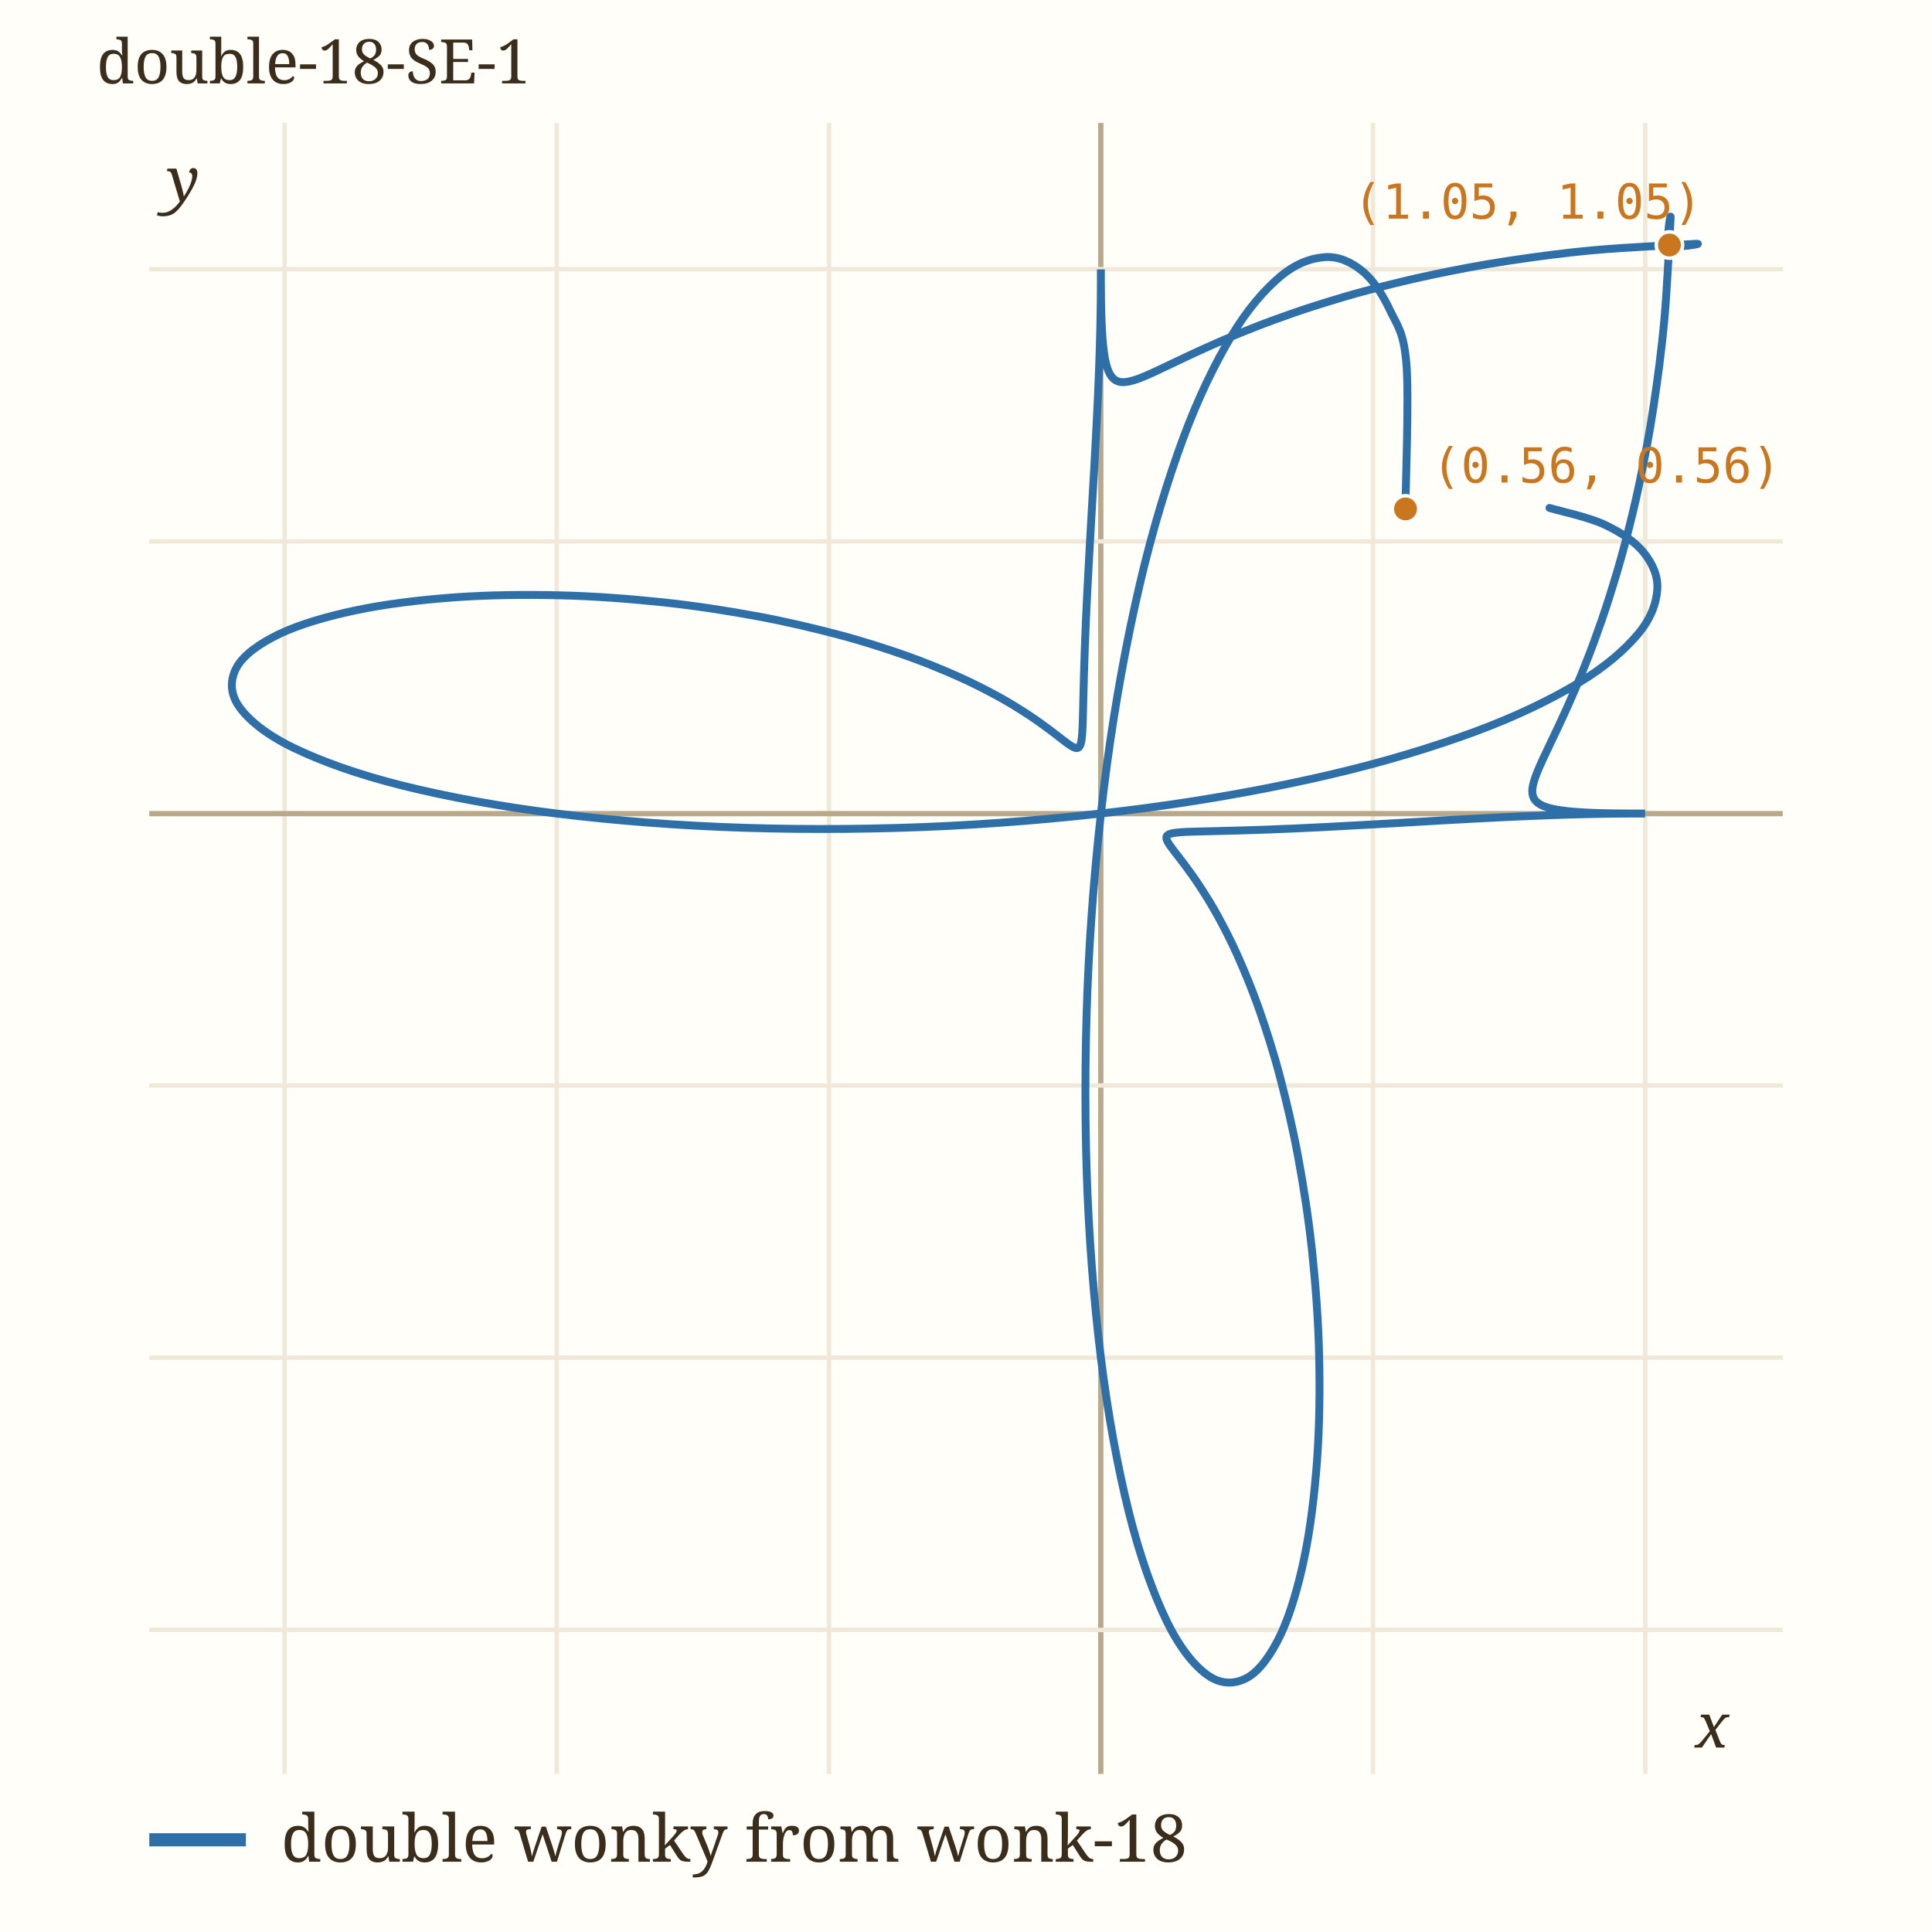
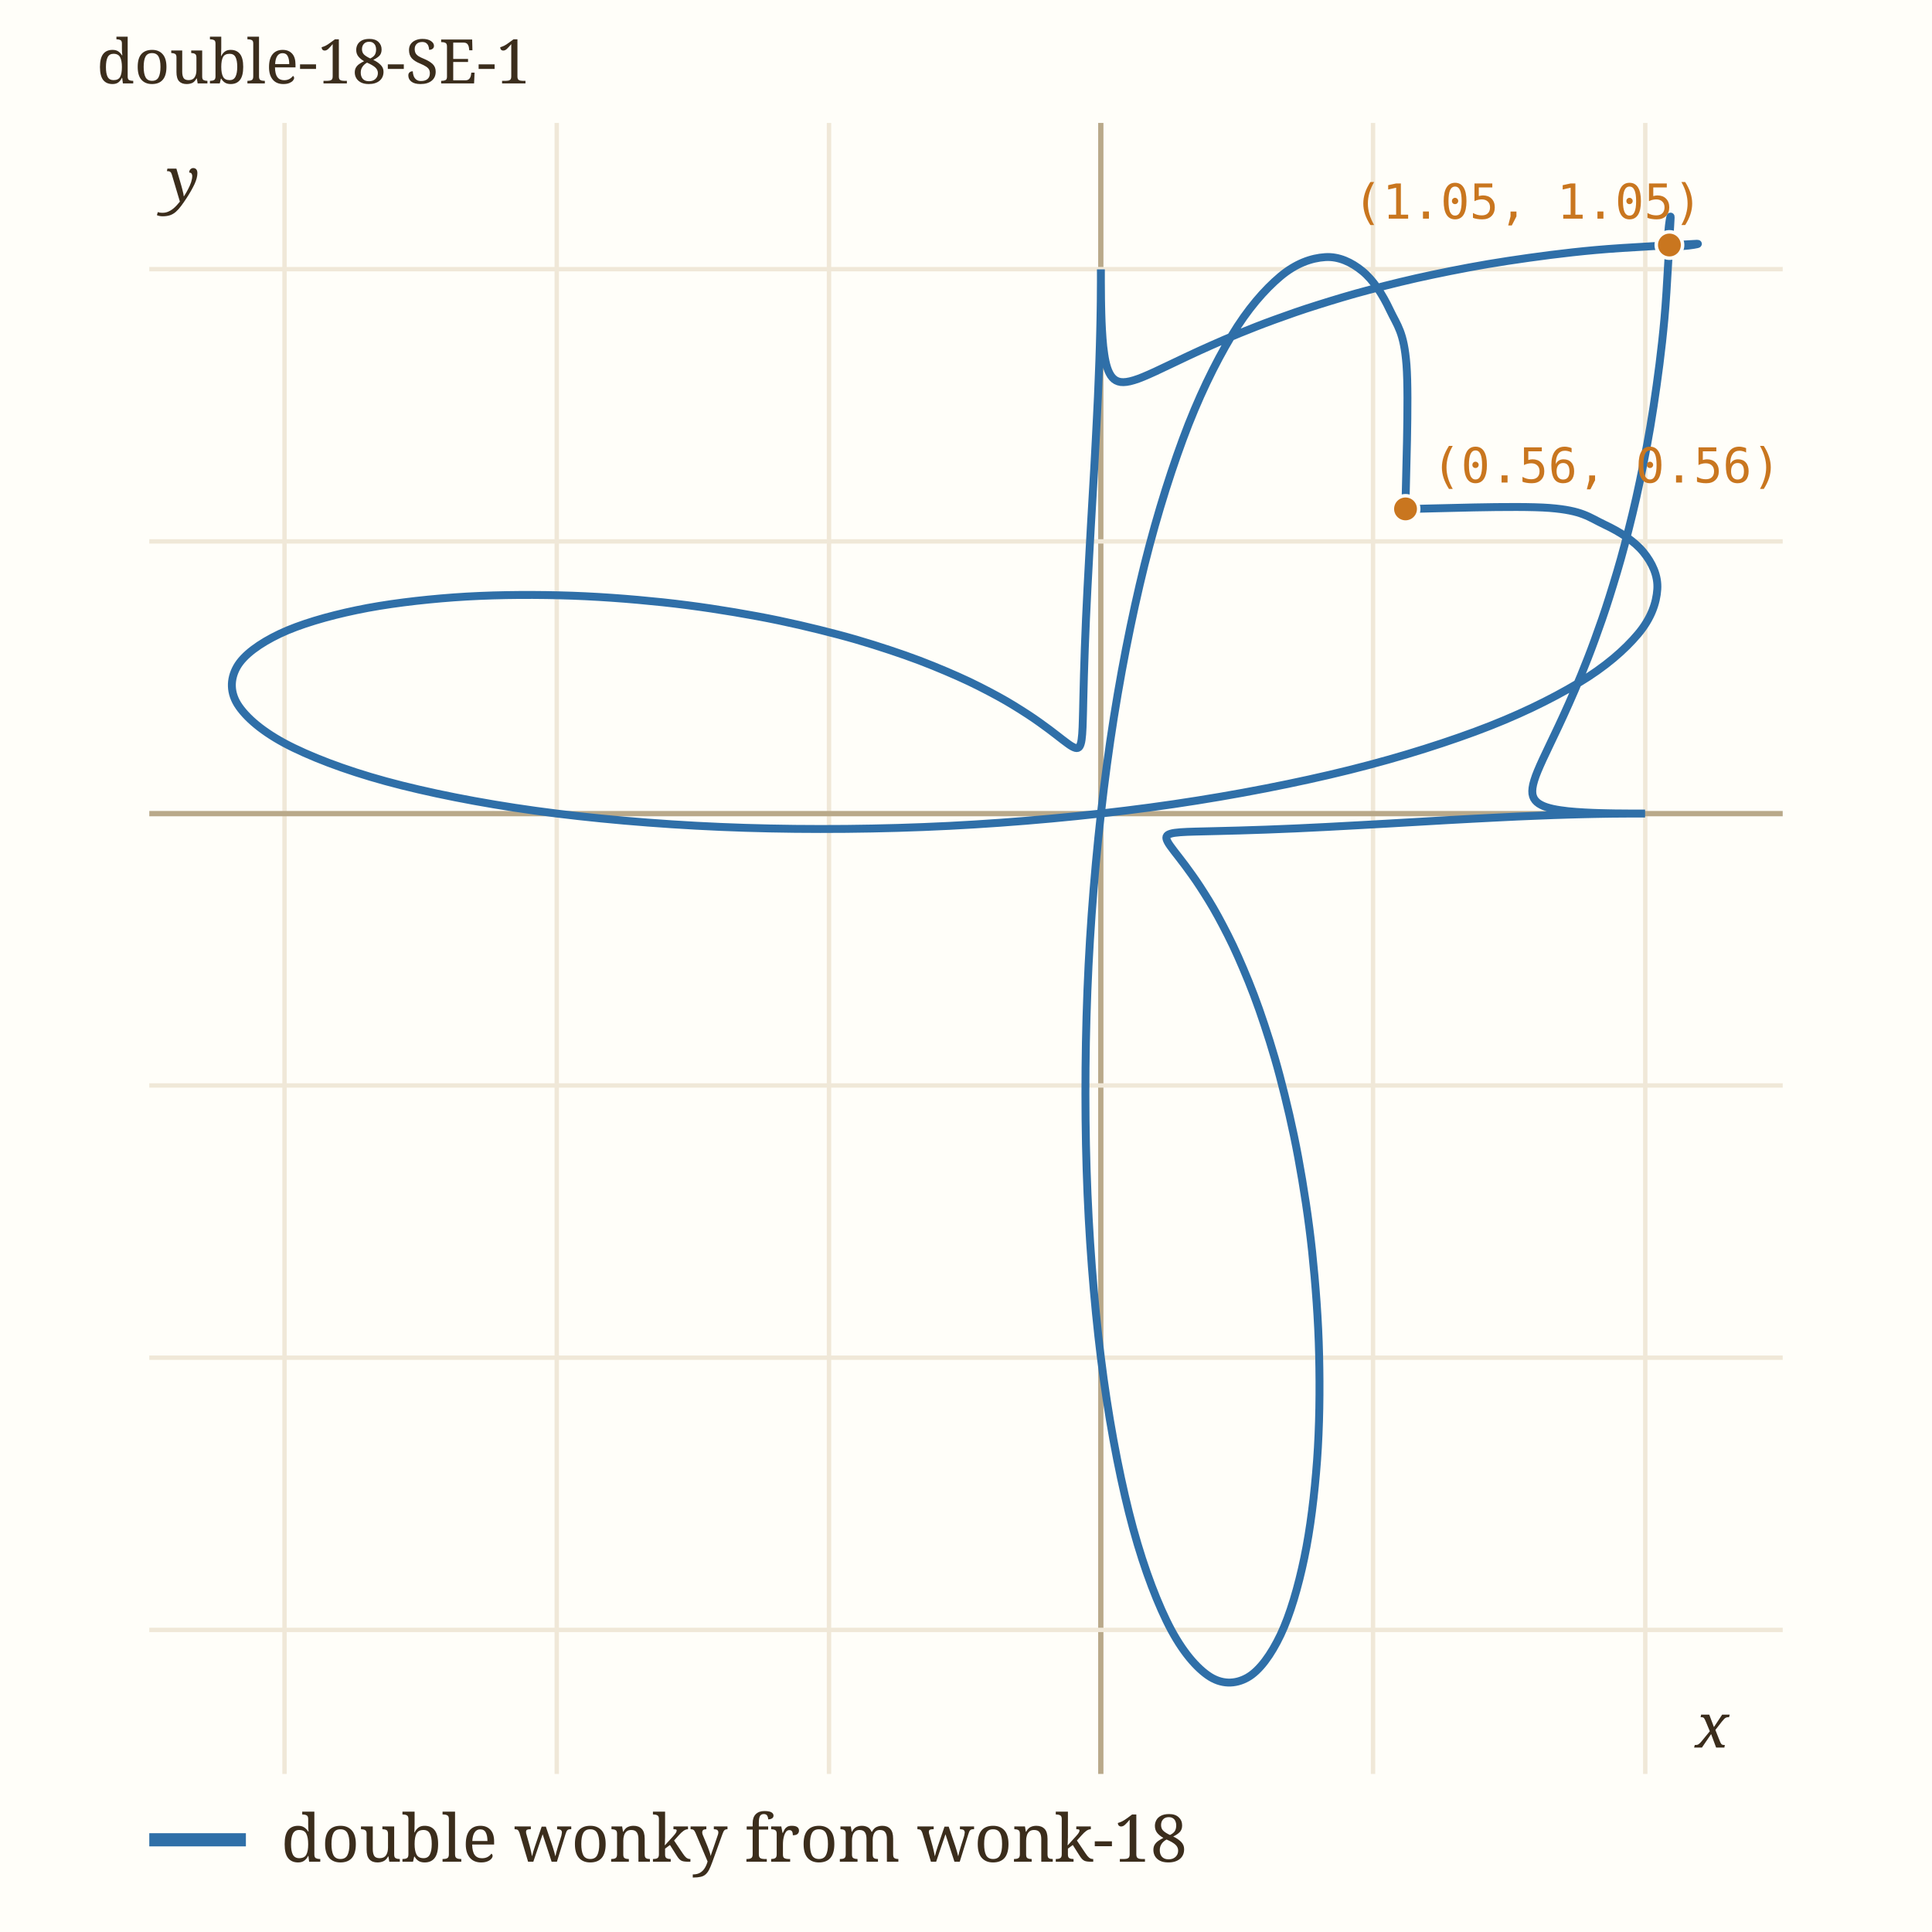
<svg xmlns="http://www.w3.org/2000/svg" viewBox="0 0 440 440" width="440" height="440" role="img" aria-label="double-18-SE-1" data-panel="double-18-SE-1">
  <rect x="0" y="0" width="440" height="440" fill="#fffef9" />
  <clipPath id="clip-double-18-SE-1">
    <rect x="34" y="28" width="372" height="376" />
  </clipPath>
  <g clip-path="url(#clip-double-18-SE-1)">
    <line x1="64.8" x2="64.8" y1="28" y2="404" stroke="#f0e8d8" stroke-width="1" />
    <text x="64.8" y="418.0" font-family="ui-monospace, Menlo, monospace" font-size="11" fill="#9c8a6a" text-anchor="middle">-1.5</text>
    <line x1="126.8" x2="126.8" y1="28" y2="404" stroke="#f0e8d8" stroke-width="1" />
    <text x="126.8" y="418.0" font-family="ui-monospace, Menlo, monospace" font-size="11" fill="#9c8a6a" text-anchor="middle">-1</text>
    <line x1="188.8" x2="188.8" y1="28" y2="404" stroke="#f0e8d8" stroke-width="1" />
    <text x="188.8" y="418.0" font-family="ui-monospace, Menlo, monospace" font-size="11" fill="#9c8a6a" text-anchor="middle">-0.5</text>
    <line x1="250.7" x2="250.7" y1="28" y2="404" stroke="#b9a98a" stroke-width="1.2" />
    <line x1="312.7" x2="312.7" y1="28" y2="404" stroke="#f0e8d8" stroke-width="1" />
    <text x="312.7" y="418.0" font-family="ui-monospace, Menlo, monospace" font-size="11" fill="#9c8a6a" text-anchor="middle">0.5</text>
    <line x1="374.7" x2="374.7" y1="28" y2="404" stroke="#f0e8d8" stroke-width="1" />
    <text x="374.7" y="418.0" font-family="ui-monospace, Menlo, monospace" font-size="11" fill="#9c8a6a" text-anchor="middle">1</text>
    <line x1="34" x2="406" y1="371.2" y2="371.2" stroke="#f0e8d8" stroke-width="1" />
    <text x="28.0" y="375.2" font-family="ui-monospace, Menlo, monospace" font-size="11" fill="#9c8a6a" text-anchor="end">-1.5</text>
    <line x1="34" x2="406" y1="309.2" y2="309.2" stroke="#f0e8d8" stroke-width="1" />
    <text x="28.0" y="313.2" font-family="ui-monospace, Menlo, monospace" font-size="11" fill="#9c8a6a" text-anchor="end">-1</text>
    <line x1="34" x2="406" y1="247.2" y2="247.2" stroke="#f0e8d8" stroke-width="1" />
    <text x="28.0" y="251.2" font-family="ui-monospace, Menlo, monospace" font-size="11" fill="#9c8a6a" text-anchor="end">-0.5</text>
    <line x1="34" x2="406" y1="185.3" y2="185.3" stroke="#b9a98a" stroke-width="1.2" />
    <line x1="34" x2="406" y1="123.3" y2="123.3" stroke="#f0e8d8" stroke-width="1" />
    <text x="28.0" y="127.3" font-family="ui-monospace, Menlo, monospace" font-size="11" fill="#9c8a6a" text-anchor="end">0.5</text>
    <line x1="34" x2="406" y1="61.3" y2="61.3" stroke="#f0e8d8" stroke-width="1" />
    <text x="28.0" y="65.3" font-family="ui-monospace, Menlo, monospace" font-size="11" fill="#9c8a6a" text-anchor="end">1</text>
-     <path d="M320.08,115.92 C320.12,110.45 320.91,90.66 320.32,83.11 C319.73,75.56 318.21,74.16 316.53,70.60 C314.86,67.04 312.74,63.76 310.28,61.75 C307.83,59.74 304.91,58.35 301.80,58.56 C298.68,58.76 295.14,59.97 291.58,62.97 C288.02,65.97 284.13,70.38 280.43,76.56 C276.72,82.75 272.84,90.66 269.36,100.10 C265.88,109.54 262.42,120.86 259.55,133.20 C256.67,145.54 254.04,159.69 252.10,174.13 C250.16,188.57 248.69,204.48 247.91,219.85 C247.14,235.22 247.00,251.45 247.47,266.34 C247.93,281.23 249.11,296.20 250.72,309.22 C252.33,322.24 254.62,334.48 257.11,344.45 C259.60,354.42 262.65,362.87 265.64,369.05 C268.62,375.23 271.97,379.36 275.05,381.53 C278.12,383.70 281.31,383.61 284.07,382.07 C286.84,380.53 289.49,376.84 291.65,372.30 C293.81,367.75 295.66,361.42 297.04,354.81 C298.43,348.20 299.38,340.33 299.95,332.63 C300.51,324.92 300.61,316.52 300.42,308.59 C300.24,300.66 299.62,292.55 298.83,285.05 C298.03,277.54 296.89,270.24 295.66,263.59 C294.43,256.93 292.95,250.72 291.47,245.10 C289.99,239.49 288.35,234.44 286.77,229.90 C285.18,225.36 283.52,221.41 281.96,217.87 C280.40,214.34 278.83,211.35 277.39,208.69 C275.94,206.03 274.54,203.84 273.30,201.92 C272.05,199.99 270.90,198.46 269.92,197.11 C268.94,195.77 268.08,194.75 267.42,193.86 C266.76,192.97 266.25,192.33 265.96,191.77 C265.67,191.22 265.56,190.85 265.66,190.54 C265.77,190.22 266.08,190.03 266.61,189.87 C267.13,189.70 267.88,189.62 268.81,189.54 C269.75,189.46 270.91,189.43 272.23,189.39 C273.55,189.34 275.09,189.32 276.75,189.28 C278.42,189.24 280.27,189.20 282.21,189.14 C284.15,189.09 286.26,189.02 288.41,188.94 C290.56,188.86 292.83,188.77 295.12,188.67 C297.40,188.57 299.77,188.45 302.12,188.33 C304.47,188.21 306.86,188.08 309.20,187.95 C311.55,187.82 313.90,187.69 316.19,187.56 C318.47,187.43 320.74,187.29 322.92,187.17 C325.10,187.04 327.24,186.92 329.28,186.80 C331.33,186.69 333.31,186.58 335.21,186.48 C337.10,186.38 338.91,186.28 340.64,186.20 C342.37,186.11 344.01,186.03 345.56,185.96 C347.12,185.89 348.59,185.83 349.98,185.78 C351.37,185.72 352.67,185.67 353.90,185.63 C355.14,185.59 356.29,185.55 357.37,185.52 C358.45,185.49 359.46,185.46 360.41,185.44 C361.36,185.41 362.23,185.39 363.06,185.38 C363.88,185.36 364.64,185.35 365.35,185.34 C366.07,185.33 366.72,185.32 367.33,185.31 C367.94,185.31 368.50,185.30 369.02,185.30 C369.54,185.29 370.01,185.29 370.44,185.29 C370.88,185.29 371.27,185.28 371.63,185.28 C371.99,185.28 372.31,185.28 372.60,185.28 C372.89,185.28 373.15,185.28 373.37,185.28 C373.59,185.28 373.78,185.28 373.95,185.28 C374.11,185.28 374.24,185.28 374.35,185.28 C374.45,185.28 374.53,185.28 374.58,185.28 C374.63,185.28 374.66,185.28 374.66,185.28 C374.66,185.28 374.63,185.28 374.58,185.28 C374.53,185.28 374.45,185.28 374.35,185.28 C374.24,185.28 374.11,185.28 373.95,185.28 C373.79,185.28 373.60,185.28 373.38,185.28 C373.16,185.28 372.91,185.28 372.63,185.28 C372.35,185.28 372.04,185.28 371.70,185.28 C371.36,185.27 370.99,185.27 370.59,185.27 C370.19,185.27 369.76,185.27 369.30,185.26 C368.85,185.26 368.36,185.25 367.86,185.25 C367.35,185.24 366.82,185.23 366.26,185.22 C365.71,185.21 365.14,185.20 364.55,185.18 C363.96,185.16 363.35,185.14 362.74,185.12 C362.13,185.10 361.50,185.07 360.87,185.03 C360.25,185.00 359.62,184.96 358.99,184.91 C358.37,184.87 357.75,184.81 357.14,184.75 C356.54,184.68 355.94,184.61 355.37,184.52 C354.80,184.44 354.24,184.34 353.72,184.23 C353.20,184.11 352.70,183.99 352.25,183.84 C351.80,183.69 351.38,183.53 351.01,183.33 C350.64,183.14 350.30,182.93 350.03,182.68 C349.75,182.43 349.52,182.16 349.35,181.85 C349.18,181.53 349.06,181.19 349.00,180.79 C348.95,180.39 348.95,179.95 349.02,179.45 C349.09,178.94 349.21,178.39 349.41,177.75 C349.60,177.11 349.86,176.41 350.19,175.61 C350.52,174.81 350.91,173.94 351.37,172.93 C351.83,171.92 352.36,170.83 352.96,169.57 C353.55,168.31 354.22,166.95 354.95,165.38 C355.68,163.81 356.48,162.11 357.33,160.17 C358.19,158.22 359.12,156.11 360.10,153.70 C361.07,151.29 362.12,148.68 363.19,145.72 C364.27,142.75 365.41,139.54 366.54,135.92 C367.68,132.30 368.88,128.38 370.03,123.99 C371.18,119.61 372.37,114.86 373.46,109.62 C374.56,104.38 375.66,98.71 376.59,92.54 C377.52,86.37 378.42,79.72 379.06,72.62 C379.71,65.52 380.27,52.74 380.46,49.93 C380.66,47.12 379.31,54.82 380.24,55.76 C381.18,56.69 388.88,55.34 386.07,55.54 C383.26,55.73 370.48,56.29 363.38,56.94 C356.28,57.58 349.63,58.48 343.46,59.41 C337.29,60.34 331.62,61.44 326.38,62.54 C321.14,63.63 316.39,64.82 312.01,65.97 C307.62,67.12 303.70,68.32 300.08,69.46 C296.46,70.59 293.25,71.73 290.28,72.81 C287.32,73.88 284.71,74.93 282.30,75.90 C279.89,76.88 277.78,77.81 275.83,78.67 C273.89,79.52 272.19,80.32 270.62,81.05 C269.05,81.78 267.69,82.45 266.43,83.04 C265.17,83.64 264.08,84.17 263.07,84.63 C262.06,85.09 261.19,85.48 260.39,85.81 C259.59,86.14 258.89,86.40 258.25,86.59 C257.61,86.79 257.06,86.91 256.55,86.98 C256.05,87.05 255.61,87.05 255.21,87.00 C254.81,86.94 254.47,86.82 254.15,86.65 C253.84,86.48 253.57,86.25 253.32,85.97 C253.07,85.70 252.86,85.36 252.67,84.99 C252.47,84.62 252.31,84.20 252.16,83.75 C252.01,83.30 251.89,82.80 251.77,82.28 C251.66,81.76 251.56,81.20 251.48,80.63 C251.39,80.06 251.32,79.46 251.25,78.86 C251.19,78.25 251.13,77.63 251.09,77.01 C251.04,76.38 251.00,75.75 250.97,75.13 C250.93,74.50 250.90,73.87 250.88,73.26 C250.86,72.65 250.84,72.04 250.82,71.45 C250.80,70.86 250.79,70.29 250.78,69.74 C250.77,69.18 250.76,68.65 250.75,68.14 C250.75,67.64 250.74,67.15 250.74,66.70 C250.73,66.24 250.73,65.81 250.73,65.41 C250.73,65.01 250.73,64.64 250.72,64.30 C250.72,63.96 250.72,63.65 250.72,63.37 C250.72,63.09 250.72,62.84 250.72,62.62 C250.72,62.40 250.72,62.21 250.72,62.05 C250.72,61.89 250.72,61.76 250.72,61.65 C250.72,61.55 250.72,61.47 250.72,61.42 C250.72,61.37 250.72,61.34 250.72,61.34 C250.72,61.34 250.72,61.37 250.72,61.42 C250.72,61.47 250.72,61.55 250.72,61.65 C250.72,61.76 250.72,61.89 250.72,62.05 C250.72,62.22 250.72,62.41 250.72,62.63 C250.72,62.85 250.72,63.11 250.72,63.40 C250.72,63.69 250.72,64.01 250.72,64.37 C250.72,64.73 250.71,65.12 250.71,65.56 C250.71,65.99 250.71,66.46 250.70,66.98 C250.70,67.50 250.69,68.06 250.69,68.67 C250.68,69.28 250.67,69.93 250.66,70.65 C250.65,71.36 250.64,72.12 250.62,72.94 C250.61,73.77 250.59,74.64 250.56,75.59 C250.54,76.54 250.51,77.55 250.48,78.63 C250.45,79.71 250.41,80.86 250.37,82.10 C250.33,83.33 250.28,84.63 250.22,86.02 C250.17,87.41 250.11,88.88 250.04,90.44 C249.97,91.99 249.89,93.63 249.80,95.36 C249.72,97.09 249.62,98.90 249.52,100.79 C249.42,102.69 249.31,104.67 249.20,106.72 C249.08,108.76 248.96,110.90 248.83,113.08 C248.71,115.26 248.57,117.53 248.44,119.81 C248.31,122.10 248.18,124.45 248.05,126.80 C247.92,129.14 247.79,131.53 247.67,133.88 C247.55,136.23 247.43,138.60 247.33,140.88 C247.23,143.17 247.14,145.44 247.06,147.59 C246.98,149.74 246.91,151.85 246.86,153.79 C246.80,155.73 246.76,157.58 246.72,159.25 C246.68,160.91 246.66,162.45 246.61,163.77 C246.57,165.09 246.54,166.25 246.46,167.19 C246.38,168.12 246.30,168.87 246.13,169.39 C245.97,169.92 245.78,170.23 245.46,170.34 C245.15,170.44 244.78,170.33 244.23,170.04 C243.67,169.75 243.03,169.24 242.14,168.58 C241.25,167.92 240.23,167.06 238.89,166.08 C237.54,165.10 236.01,163.95 234.08,162.70 C232.16,161.46 229.97,160.06 227.31,158.61 C224.65,157.17 221.66,155.60 218.13,154.04 C214.59,152.48 210.64,150.82 206.10,149.23 C201.56,147.65 196.51,146.01 190.90,144.53 C185.28,143.05 179.07,141.57 172.41,140.34 C165.76,139.11 158.46,137.97 150.95,137.17 C143.45,136.38 135.34,135.76 127.41,135.58 C119.48,135.39 111.08,135.49 103.37,136.05 C95.67,136.62 87.80,137.57 81.19,138.96 C74.58,140.34 68.25,142.19 63.70,144.35 C59.16,146.51 55.47,149.16 53.93,151.93 C52.39,154.69 52.30,157.88 54.47,160.95 C56.64,164.03 60.77,167.38 66.95,170.36 C73.13,173.35 81.58,176.40 91.55,178.89 C101.52,181.38 113.76,183.67 126.78,185.28 C139.80,186.89 154.77,188.07 169.66,188.53 C184.55,189.00 200.78,188.86 216.15,188.09 C231.52,187.31 247.43,185.84 261.87,183.90 C276.31,181.96 290.46,179.33 302.80,176.45 C315.14,173.58 326.46,170.12 335.90,166.64 C345.34,163.16 353.25,159.28 359.44,155.57 C365.62,151.87 370.03,147.98 373.03,144.42 C376.03,140.86 377.24,137.32 377.44,134.20 C377.65,131.09 376.26,128.17 374.25,125.72 C372.24,123.26 368.96,121.14 365.40,119.47 C361.84,117.79 354.97,116.31 352.89,115.68" fill="none" stroke="#2f6fa8" stroke-width="1.8" stroke-linecap="round" data-path="double-18-SE-1" />
+     <path d="M320.08,115.92 C320.12,110.45 320.91,90.66 320.32,83.11 C319.73,75.56 318.21,74.16 316.53,70.60 C314.86,67.04 312.74,63.76 310.28,61.75 C307.83,59.74 304.91,58.35 301.80,58.56 C298.68,58.76 295.14,59.97 291.58,62.97 C288.02,65.97 284.13,70.38 280.43,76.56 C276.72,82.75 272.84,90.66 269.36,100.10 C265.88,109.54 262.42,120.86 259.55,133.20 C256.67,145.54 254.04,159.69 252.10,174.13 C250.16,188.57 248.69,204.48 247.91,219.85 C247.14,235.22 247.00,251.45 247.47,266.34 C247.93,281.23 249.11,296.20 250.72,309.22 C252.33,322.24 254.62,334.48 257.11,344.45 C259.60,354.42 262.65,362.87 265.64,369.05 C268.62,375.23 271.97,379.36 275.05,381.53 C278.12,383.70 281.31,383.61 284.07,382.07 C286.84,380.53 289.49,376.84 291.65,372.30 C293.81,367.75 295.66,361.42 297.04,354.81 C298.43,348.20 299.38,340.33 299.95,332.63 C300.51,324.92 300.61,316.52 300.42,308.59 C300.24,300.66 299.62,292.55 298.83,285.05 C298.03,277.54 296.89,270.24 295.66,263.59 C294.43,256.93 292.95,250.72 291.47,245.10 C289.99,239.49 288.35,234.44 286.77,229.90 C285.18,225.36 283.52,221.41 281.96,217.87 C280.40,214.34 278.83,211.35 277.39,208.69 C275.94,206.03 274.54,203.84 273.30,201.92 C272.05,199.99 270.90,198.46 269.92,197.11 C268.94,195.77 268.08,194.75 267.42,193.86 C266.76,192.97 266.25,192.33 265.96,191.77 C265.67,191.22 265.56,190.85 265.66,190.54 C265.77,190.22 266.08,190.03 266.61,189.87 C267.13,189.70 267.88,189.62 268.81,189.54 C269.75,189.46 270.91,189.43 272.23,189.39 C273.55,189.34 275.09,189.32 276.75,189.28 C278.42,189.24 280.27,189.20 282.21,189.14 C284.15,189.09 286.26,189.02 288.41,188.94 C290.56,188.86 292.83,188.77 295.12,188.67 C297.40,188.57 299.77,188.45 302.12,188.33 C304.47,188.21 306.86,188.08 309.20,187.95 C311.55,187.82 313.90,187.69 316.19,187.56 C318.47,187.43 320.74,187.29 322.92,187.17 C325.10,187.04 327.24,186.92 329.28,186.80 C331.33,186.69 333.31,186.58 335.21,186.48 C337.10,186.38 338.91,186.28 340.64,186.20 C342.37,186.11 344.01,186.03 345.56,185.96 C347.12,185.89 348.59,185.83 349.98,185.78 C351.37,185.72 352.67,185.67 353.90,185.63 C355.14,185.59 356.29,185.55 357.37,185.52 C358.45,185.49 359.46,185.46 360.41,185.44 C361.36,185.41 362.23,185.39 363.06,185.38 C363.88,185.36 364.64,185.35 365.35,185.34 C366.07,185.33 366.72,185.32 367.33,185.31 C367.94,185.31 368.50,185.30 369.02,185.30 C369.54,185.29 370.01,185.29 370.44,185.29 C370.88,185.29 371.27,185.28 371.63,185.28 C371.99,185.28 372.31,185.28 372.60,185.28 C372.89,185.28 373.15,185.28 373.37,185.28 C373.59,185.28 373.78,185.28 373.95,185.28 C374.11,185.28 374.24,185.28 374.35,185.28 C374.45,185.28 374.53,185.28 374.58,185.28 C374.63,185.28 374.66,185.28 374.66,185.28 C374.66,185.28 374.63,185.28 374.58,185.28 C374.53,185.28 374.45,185.28 374.35,185.28 C374.24,185.28 374.11,185.28 373.95,185.28 C373.79,185.28 373.60,185.28 373.38,185.28 C373.16,185.28 372.91,185.28 372.63,185.28 C372.35,185.28 372.04,185.28 371.70,185.28 C371.36,185.27 370.99,185.27 370.59,185.27 C370.19,185.27 369.76,185.27 369.30,185.26 C368.85,185.26 368.36,185.25 367.86,185.25 C367.35,185.24 366.82,185.23 366.26,185.22 C365.71,185.21 365.14,185.20 364.55,185.18 C363.96,185.16 363.35,185.14 362.74,185.12 C362.13,185.10 361.50,185.07 360.87,185.03 C360.25,185.00 359.62,184.96 358.99,184.91 C358.37,184.87 357.75,184.81 357.14,184.75 C356.54,184.68 355.94,184.61 355.37,184.52 C354.80,184.44 354.24,184.34 353.72,184.23 C353.20,184.11 352.70,183.99 352.25,183.84 C351.80,183.69 351.38,183.53 351.01,183.33 C350.64,183.14 350.30,182.93 350.03,182.68 C349.75,182.43 349.52,182.16 349.35,181.85 C349.18,181.53 349.06,181.19 349.00,180.79 C348.95,180.39 348.95,179.95 349.02,179.45 C349.09,178.94 349.21,178.39 349.41,177.75 C349.60,177.11 349.86,176.41 350.19,175.61 C350.52,174.81 350.91,173.94 351.37,172.93 C351.83,171.92 352.36,170.83 352.96,169.57 C353.55,168.31 354.22,166.95 354.95,165.38 C355.68,163.81 356.48,162.11 357.33,160.17 C358.19,158.22 359.12,156.11 360.10,153.70 C361.07,151.29 362.12,148.68 363.19,145.72 C364.27,142.75 365.41,139.54 366.54,135.92 C367.68,132.30 368.88,128.38 370.03,123.99 C371.18,119.61 372.37,114.86 373.46,109.62 C374.56,104.38 375.66,98.71 376.59,92.54 C377.52,86.37 378.42,79.72 379.06,72.62 C379.71,65.52 380.27,52.74 380.46,49.93 C380.66,47.12 379.31,54.82 380.24,55.76 C381.18,56.69 388.88,55.34 386.07,55.54 C383.26,55.73 370.48,56.29 363.38,56.94 C356.28,57.58 349.63,58.48 343.46,59.41 C337.29,60.34 331.62,61.44 326.38,62.54 C321.14,63.63 316.39,64.82 312.01,65.97 C307.62,67.12 303.70,68.32 300.08,69.46 C296.46,70.59 293.25,71.73 290.28,72.81 C287.32,73.88 284.71,74.93 282.30,75.90 C279.89,76.88 277.78,77.81 275.83,78.67 C273.89,79.52 272.19,80.32 270.62,81.05 C269.05,81.78 267.69,82.45 266.43,83.04 C265.17,83.64 264.08,84.17 263.07,84.63 C262.06,85.09 261.19,85.48 260.39,85.81 C259.59,86.14 258.89,86.40 258.25,86.59 C257.61,86.79 257.06,86.91 256.55,86.98 C256.05,87.05 255.61,87.05 255.21,87.00 C254.81,86.94 254.47,86.82 254.15,86.65 C253.84,86.48 253.57,86.25 253.32,85.97 C253.07,85.70 252.86,85.36 252.67,84.99 C252.47,84.62 252.31,84.20 252.16,83.75 C252.01,83.30 251.89,82.80 251.77,82.28 C251.66,81.76 251.56,81.20 251.48,80.63 C251.39,80.06 251.32,79.46 251.25,78.86 C251.19,78.25 251.13,77.63 251.09,77.01 C251.04,76.38 251.00,75.75 250.97,75.13 C250.93,74.50 250.90,73.87 250.88,73.26 C250.86,72.65 250.84,72.04 250.82,71.45 C250.80,70.86 250.79,70.29 250.78,69.74 C250.77,69.18 250.76,68.65 250.75,68.14 C250.75,67.64 250.74,67.15 250.74,66.70 C250.73,66.24 250.73,65.81 250.73,65.41 C250.73,65.01 250.73,64.64 250.72,64.30 C250.72,63.96 250.72,63.65 250.72,63.37 C250.72,63.09 250.72,62.84 250.72,62.62 C250.72,62.40 250.72,62.21 250.72,62.05 C250.72,61.89 250.72,61.76 250.72,61.65 C250.72,61.55 250.72,61.47 250.72,61.42 C250.72,61.37 250.72,61.34 250.72,61.34 C250.72,61.34 250.72,61.37 250.72,61.42 C250.72,61.47 250.72,61.55 250.72,61.65 C250.72,61.76 250.72,61.89 250.72,62.05 C250.72,62.22 250.72,62.41 250.72,62.63 C250.72,62.85 250.72,63.11 250.72,63.40 C250.72,63.69 250.72,64.01 250.72,64.37 C250.72,64.73 250.71,65.12 250.71,65.56 C250.71,65.99 250.71,66.46 250.70,66.98 C250.70,67.50 250.69,68.06 250.69,68.67 C250.68,69.28 250.67,69.93 250.66,70.65 C250.65,71.36 250.64,72.12 250.62,72.94 C250.61,73.77 250.59,74.64 250.56,75.59 C250.54,76.54 250.51,77.55 250.48,78.63 C250.45,79.71 250.41,80.86 250.37,82.10 C250.33,83.33 250.28,84.63 250.22,86.02 C250.17,87.41 250.11,88.88 250.04,90.44 C249.97,91.99 249.89,93.63 249.80,95.36 C249.72,97.09 249.62,98.90 249.52,100.79 C249.42,102.69 249.31,104.67 249.20,106.72 C249.08,108.76 248.96,110.90 248.83,113.08 C248.71,115.26 248.57,117.53 248.44,119.81 C248.31,122.10 248.18,124.45 248.05,126.80 C247.92,129.14 247.79,131.53 247.67,133.88 C247.55,136.23 247.43,138.60 247.33,140.88 C247.23,143.17 247.14,145.44 247.06,147.59 C246.98,149.74 246.91,151.85 246.86,153.79 C246.80,155.73 246.76,157.58 246.72,159.25 C246.68,160.91 246.66,162.45 246.61,163.77 C246.57,165.09 246.54,166.25 246.46,167.19 C246.38,168.12 246.30,168.87 246.13,169.39 C245.97,169.92 245.78,170.23 245.46,170.34 C245.15,170.44 244.78,170.33 244.23,170.04 C243.67,169.75 243.03,169.24 242.14,168.58 C241.25,167.92 240.23,167.06 238.89,166.08 C237.54,165.10 236.01,163.95 234.08,162.70 C232.16,161.46 229.97,160.06 227.31,158.61 C224.65,157.17 221.66,155.60 218.13,154.04 C214.59,152.48 210.64,150.82 206.10,149.23 C201.56,147.65 196.51,146.01 190.90,144.53 C185.28,143.05 179.07,141.57 172.41,140.34 C165.76,139.11 158.46,137.97 150.95,137.17 C143.45,136.38 135.34,135.76 127.41,135.58 C119.48,135.39 111.08,135.49 103.37,136.05 C95.67,136.62 87.80,137.57 81.19,138.96 C74.58,140.34 68.25,142.19 63.70,144.35 C59.16,146.51 55.47,149.16 53.93,151.93 C52.39,154.69 52.30,157.88 54.47,160.95 C56.64,164.03 60.77,167.38 66.95,170.36 C73.13,173.35 81.58,176.40 91.55,178.89 C101.52,181.38 113.76,183.67 126.78,185.28 C139.80,186.89 154.77,188.07 169.66,188.53 C184.55,189.00 200.78,188.86 216.15,188.09 C231.52,187.31 247.43,185.84 261.87,183.90 C276.31,181.96 290.46,179.33 302.80,176.45 C315.14,173.58 326.46,170.12 335.90,166.64 C345.34,163.16 353.25,159.28 359.44,155.57 C365.62,151.87 370.03,147.98 373.03,144.42 C376.03,140.86 377.24,137.32 377.44,134.20 C377.65,131.09 376.26,128.17 374.25,125.72 C372.24,123.26 368.96,121.14 365.40,119.47 C361.84,117.79 360.44,116.27 352.89,115.68 C345.34,115.09 325.55,115.88 320.08,115.92" fill="none" stroke="#2f6fa8" stroke-width="1.8" stroke-linecap="round" data-path="double-18-SE-1" />
    <circle cx="320.1" cy="115.9" r="3" fill="#c9761f" stroke="#fffef9" stroke-width="0.8" />
    <text x="326.1" y="109.9" font-family="ui-monospace, Menlo, monospace" font-size="11" fill="#c9761f">(0.56, 0.56)</text>
    <circle cx="380.2" cy="55.8" r="3" fill="#c9761f" stroke="#fffef9" stroke-width="0.8" />
    <text x="308.2" y="49.8" font-family="ui-monospace, Menlo, monospace" font-size="11" fill="#c9761f">(1.05, 1.05)</text>
  </g>
  <text x="386.1" y="398.0" font-family="Georgia, serif" font-size="14" font-style="italic" fill="#3b2d1c">x</text>
  <text x="38.0" y="45.9" font-family="Georgia, serif" font-size="14" font-style="italic" fill="#3b2d1c">y</text>
  <text x="22" y="19" font-family="Georgia, serif" font-size="14" fill="#3b2d1c">double-18-SE-1</text>
  <line x1="34" x2="56" y1="419" y2="419" stroke="#2f6fa8" stroke-width="3" />
  <text x="64" y="424" font-family="Georgia, serif" font-size="15" fill="#3b2d1c">double wonky from wonk-18</text>
</svg>
